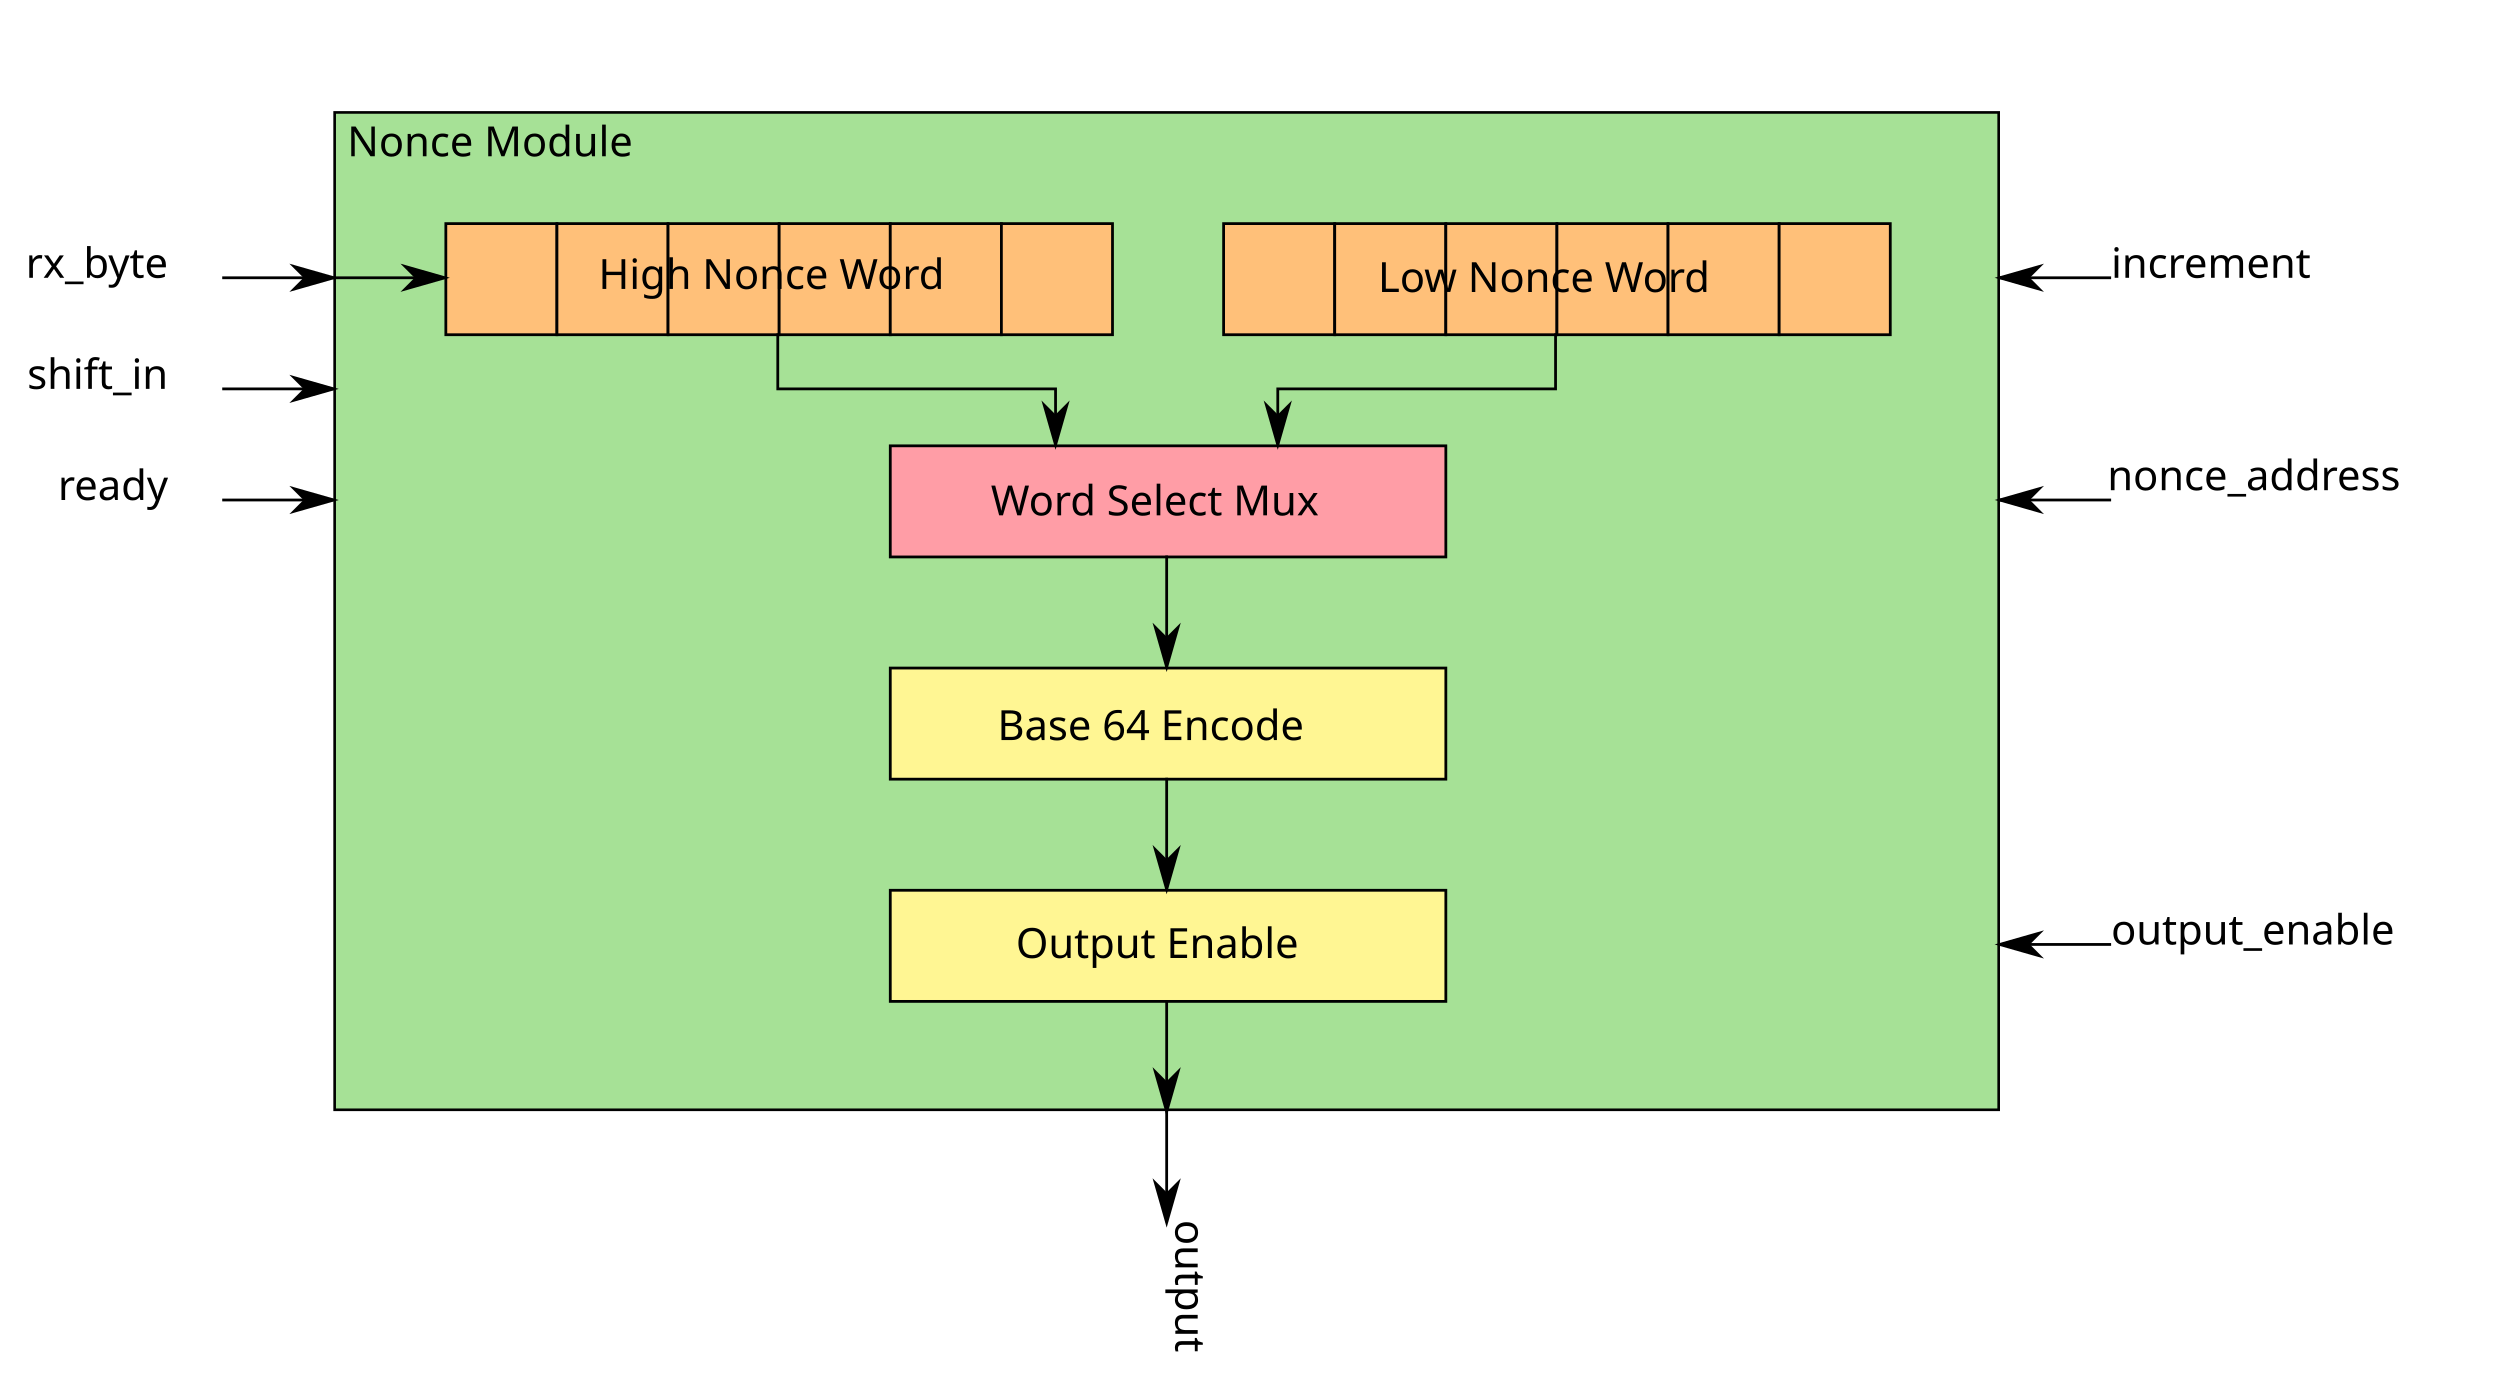
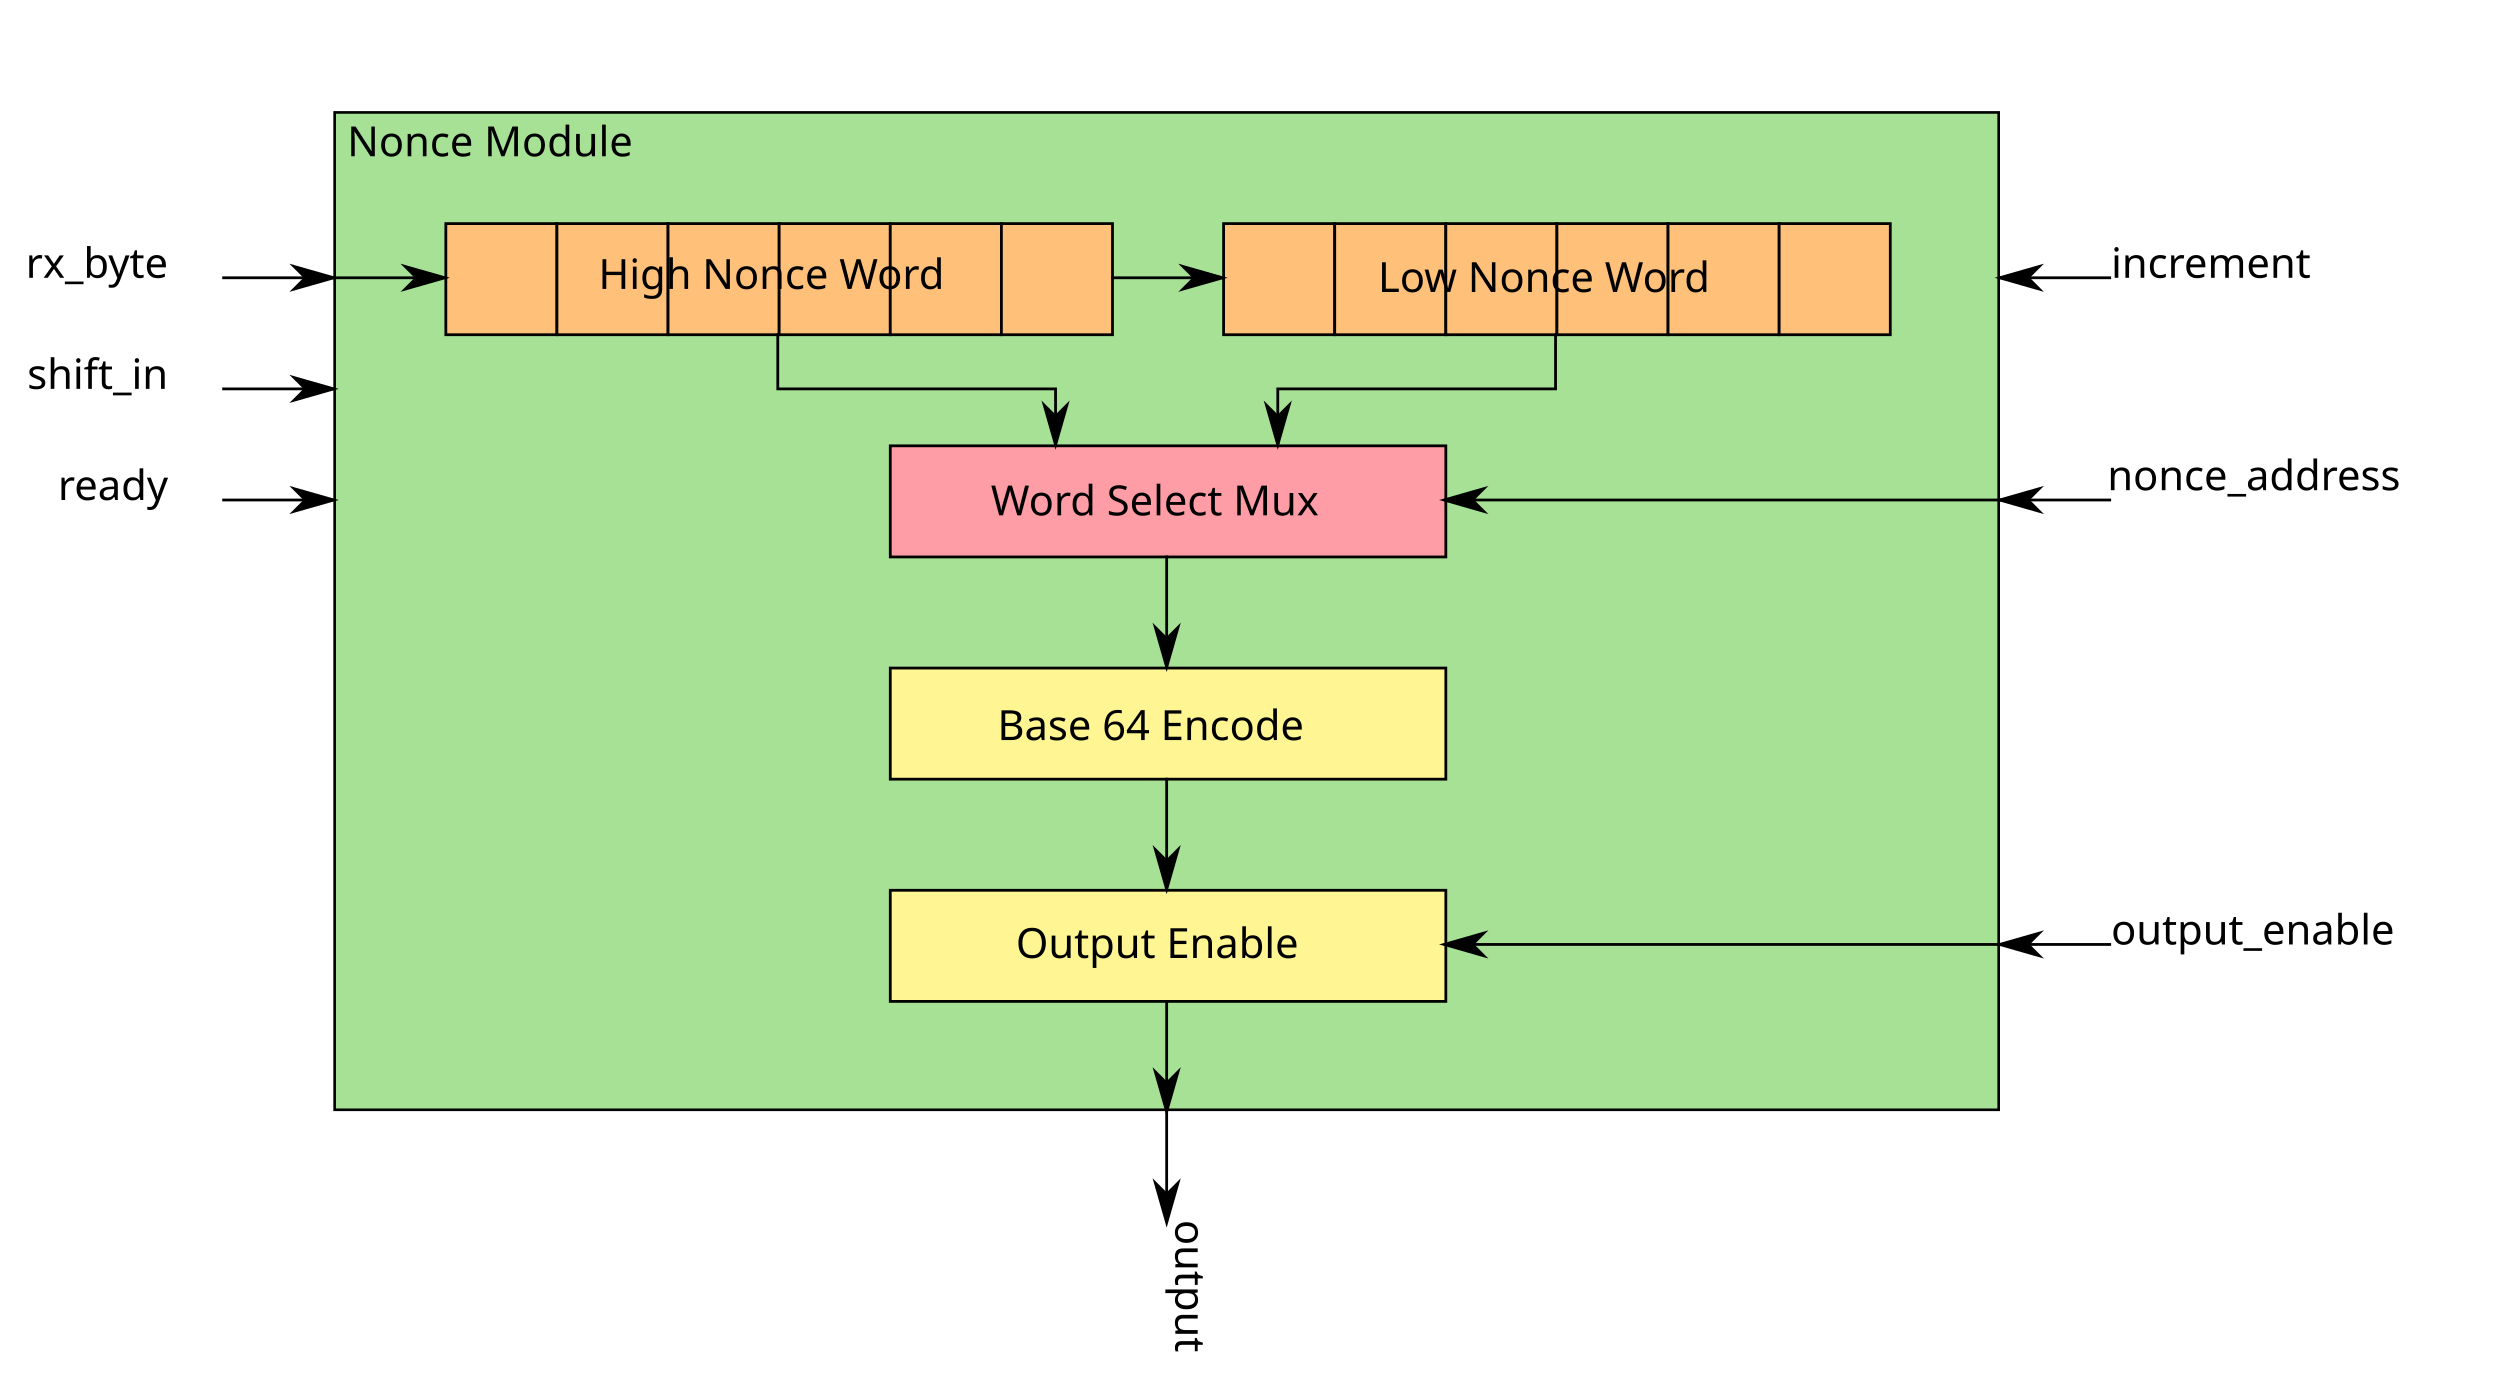
<svg xmlns="http://www.w3.org/2000/svg" width="900" height="500" viewBox="0 0 900 500" id="svg2" version="1.1">
  <defs id="defs4">
+     <marker style="overflow:visible" id="marker5044" refX="0" refY="0" orient="auto">
+       <path transform="matrix(-0.8,0,0,-0.8,-10,0)" style="fill-rule:evenodd;stroke:#000000;stroke-width:1pt;stroke-opacity:1;fill:#000000;fill-opacity:1" d="M 0,0 5,-5 -12.5,0 5,5 0,0 Z" id="path5046" />
+     </marker>
+     <marker style="overflow:visible" id="marker4868" refX="0" refY="0" orient="auto">
+       <path transform="matrix(-0.8,0,0,-0.8,-10,0)" style="fill-rule:evenodd;stroke:#000000;stroke-width:1pt;stroke-opacity:1;fill:#000000;fill-opacity:1" d="M 0,0 5,-5 -12.5,0 5,5 0,0 Z" id="path4870" />
+     </marker>
+     <marker style="overflow:visible" id="marker4692" refX="0" refY="0" orient="auto">
+       <path transform="matrix(-0.8,0,0,-0.8,-10,0)" style="fill-rule:evenodd;stroke:#000000;stroke-width:1pt;stroke-opacity:1;fill:#000000;fill-opacity:1" d="M 0,0 5,-5 -12.5,0 5,5 0,0 Z" id="path4694" />
+     </marker>
+     <marker orient="auto" refY="0.0" refX="0.0" id="marker4503" style="overflow:visible;">
+       <path id="path4250" d="M 0.0,0.0 L 5.0,-5.0 L -12.5,0.0 L 5.0,5.0 L 0.0,0.0 z " style="fill-rule:evenodd;stroke:#000000;stroke-width:1pt;stroke-opacity:1;fill:#000000;fill-opacity:1" transform="scale(0.8) rotate(180) translate(12.5,0)" />
+     </marker>
    <marker style="overflow:visible" id="marker6374" refX="0" refY="0" orient="auto">
      <path transform="matrix(-0.8,0,0,-0.8,-10,0)" style="fill:#000000;fill-opacity:1;fill-rule:evenodd;stroke:#000000;stroke-width:1pt;stroke-opacity:1" d="M 0,0 5,-5 -12.5,0 5,5 0,0 Z" id="path6376" />
    </marker>
    <marker orient="auto" refY="0" refX="0" id="marker6224" style="overflow:visible">
      <path id="path6226" d="M 0,0 5,-5 -12.5,0 5,5 0,0 Z" style="fill:#000000;fill-opacity:1;fill-rule:evenodd;stroke:#000000;stroke-width:1pt;stroke-opacity:1" transform="matrix(-0.8,0,0,-0.8,-10,0)" />
    </marker>
    <marker style="overflow:visible" id="marker6080" refX="0" refY="0" orient="auto">
      <path transform="matrix(-0.8,0,0,-0.8,-10,0)" style="fill:#000000;fill-opacity:1;fill-rule:evenodd;stroke:#000000;stroke-width:1pt;stroke-opacity:1" d="M 0,0 5,-5 -12.5,0 5,5 0,0 Z" id="path6082" />
    </marker>
    <marker orient="auto" refY="0" refX="0" id="marker5942" style="overflow:visible">
      <path id="path5944" d="M 0,0 5,-5 -12.5,0 5,5 0,0 Z" style="fill:#000000;fill-opacity:1;fill-rule:evenodd;stroke:#000000;stroke-width:1pt;stroke-opacity:1" transform="matrix(-0.8,0,0,-0.8,-10,0)" />
    </marker>
    <marker style="overflow:visible" id="marker5810" refX="0" refY="0" orient="auto">
      <path transform="matrix(-0.8,0,0,-0.8,-10,0)" style="fill:#000000;fill-opacity:1;fill-rule:evenodd;stroke:#000000;stroke-width:1pt;stroke-opacity:1" d="M 0,0 5,-5 -12.5,0 5,5 0,0 Z" id="path5812" />
    </marker>
    <marker orient="auto" refY="0" refX="0" id="marker5684" style="overflow:visible">
      <path id="path5686" d="M 0,0 5,-5 -12.5,0 5,5 0,0 Z" style="fill:#000000;fill-opacity:1;fill-rule:evenodd;stroke:#000000;stroke-width:1pt;stroke-opacity:1" transform="matrix(-0.8,0,0,-0.8,-10,0)" />
    </marker>
    <marker style="overflow:visible" id="marker5564" refX="0" refY="0" orient="auto">
      <path transform="matrix(-0.8,0,0,-0.8,-10,0)" style="fill:#000000;fill-opacity:1;fill-rule:evenodd;stroke:#000000;stroke-width:1pt;stroke-opacity:1" d="M 0,0 5,-5 -12.5,0 5,5 0,0 Z" id="path5566" />
    </marker>
    <marker orient="auto" refY="0" refX="0" id="marker5446" style="overflow:visible">
      <path id="path5448" d="M 0,0 5,-5 -12.5,0 5,5 0,0 Z" style="fill:#000000;fill-opacity:1;fill-rule:evenodd;stroke:#000000;stroke-width:1pt;stroke-opacity:1" transform="matrix(-0.8,0,0,-0.8,-10,0)" />
    </marker>
    <marker style="overflow:visible" id="marker5334" refX="0" refY="0" orient="auto">
      <path transform="matrix(-0.8,0,0,-0.8,-10,0)" style="fill:#000000;fill-opacity:1;fill-rule:evenodd;stroke:#000000;stroke-width:1pt;stroke-opacity:1" d="M 0,0 5,-5 -12.5,0 5,5 0,0 Z" id="path5336" />
    </marker>
    <marker orient="auto" refY="0" refX="0" id="marker5232" style="overflow:visible">
      <path id="path5234" d="M 0,0 5,-5 -12.5,0 5,5 0,0 Z" style="fill:#000000;fill-opacity:1;fill-rule:evenodd;stroke:#000000;stroke-width:1pt;stroke-opacity:1" transform="matrix(-0.8,0,0,-0.8,-10,0)" />
    </marker>
    <marker style="overflow:visible" id="marker5132" refX="0" refY="0" orient="auto">
      <path transform="matrix(-0.8,0,0,-0.8,-10,0)" style="fill:#000000;fill-opacity:1;fill-rule:evenodd;stroke:#000000;stroke-width:1pt;stroke-opacity:1" d="M 0,0 5,-5 -12.5,0 5,5 0,0 Z" id="path5134" />
    </marker>
    <marker orient="auto" refY="0" refX="0" id="marker4471" style="overflow:visible">
      <path id="path4473" d="M 0,0 5,-5 -12.5,0 5,5 0,0 Z" style="fill:#000000;fill-opacity:1;fill-rule:evenodd;stroke:#000000;stroke-width:1pt;stroke-opacity:1" transform="matrix(-0.8,0,0,-0.8,-10,0)" />
    </marker>
    <marker orient="auto" refY="0" refX="0" id="marker4465" style="overflow:visible">
      <path id="path4467" d="M 0,0 5,-5 -12.5,0 5,5 0,0 Z" style="fill:#000000;fill-opacity:1;fill-rule:evenodd;stroke:#000000;stroke-width:1pt;stroke-opacity:1" transform="matrix(-0.8,0,0,-0.8,-10,0)" />
    </marker>
    <marker orient="auto" refY="0" refX="0" id="marker4459" style="overflow:visible">
      <path id="path4461" d="M 0,0 5,-5 -12.5,0 5,5 0,0 Z" style="fill:#000000;fill-opacity:1;fill-rule:evenodd;stroke:#000000;stroke-width:1pt;stroke-opacity:1" transform="matrix(-0.8,0,0,-0.8,-10,0)" />
    </marker>
    <marker orient="auto" refY="0" refX="0" id="Arrow1Lstart" style="overflow:visible">
      <path id="path4172" d="M 0,0 5,-5 -12.5,0 5,5 0,0 Z" style="fill:#000000;fill-opacity:1;fill-rule:evenodd;stroke:#000000;stroke-width:1pt;stroke-opacity:1" transform="matrix(0.8,0,0,0.8,10,0)" />
    </marker>
    <marker orient="auto" refY="0" refX="0" id="marker4451" style="overflow:visible">
      <path id="path4453" d="M 0,0 5,-5 -12.5,0 5,5 0,0 Z" style="fill:#000000;fill-opacity:1;fill-rule:evenodd;stroke:#000000;stroke-width:1pt;stroke-opacity:1" transform="matrix(-0.8,0,0,-0.8,-10,0)" />
    </marker>
    <marker orient="auto" refY="0" refX="0" id="marker4445" style="overflow:visible">
      <path id="path4447" d="M 0,0 5,-5 -12.5,0 5,5 0,0 Z" style="fill:#000000;fill-opacity:1;fill-rule:evenodd;stroke:#000000;stroke-width:1pt;stroke-opacity:1" transform="matrix(-0.8,0,0,-0.8,-10,0)" />
    </marker>
    <marker orient="auto" refY="0" refX="0" id="marker4439" style="overflow:visible">
      <path id="path4441" d="M 0,0 5,-5 -12.5,0 5,5 0,0 Z" style="fill:#000000;fill-opacity:1;fill-rule:evenodd;stroke:#000000;stroke-width:1pt;stroke-opacity:1" transform="matrix(-0.8,0,0,-0.8,-10,0)" />
    </marker>
    <marker orient="auto" refY="0" refX="0" id="marker4433" style="overflow:visible">
      <path id="path4435" d="M 0,0 5,-5 -12.5,0 5,5 0,0 Z" style="fill:#000000;fill-opacity:1;fill-rule:evenodd;stroke:#000000;stroke-width:1pt;stroke-opacity:1" transform="matrix(-0.8,0,0,-0.8,-10,0)" />
    </marker>
    <marker orient="auto" refY="0" refX="0" id="marker4428" style="overflow:visible">
      <path id="path4175" d="M 0,0 5,-5 -12.5,0 5,5 0,0 Z" style="fill:#000000;fill-opacity:1;fill-rule:evenodd;stroke:#000000;stroke-width:1pt;stroke-opacity:1" transform="matrix(-0.8,0,0,-0.8,-10,0)" />
-     </marker>
-     <marker orient="auto" refY="0" refX="0" id="Arrow1Lend" style="overflow:visible">
-       <path id="path4267" d="M 0,0 5,-5 -12.5,0 5,5 0,0 Z" style="fill-rule:evenodd;stroke:#000000;stroke-width:1pt" transform="matrix(-0.8,0,0,-0.8,-10,0)" />
    </marker>
    <marker orient="auto" refY="0" refX="0" id="marker4556" style="overflow:visible">
      <path id="path4558" d="M 0,0 5,-5 -12.5,0 5,5 0,0 Z" style="fill:#000000;fill-opacity:1;fill-rule:evenodd;stroke:#000000;stroke-width:1pt;stroke-opacity:1" transform="matrix(-0.8,0,0,-0.8,-10,0)" />
    </marker>
  </defs>
  <g id="layer1" transform="translate(0,-552.3622)">
    <rect style="opacity:1;fill:#a6e196;fill-opacity:1;stroke:#000000;stroke-width:0.947;stroke-miterlimit:4;stroke-dasharray:none;stroke-opacity:1" id="rect3338" width="599.053" height="359.053" x="120.473" y="592.835" />
    <rect style="fill:#ffc079;fill-opacity:1;fill-rule:evenodd;stroke:#000000;stroke-width:1px;stroke-linecap:butt;stroke-linejoin:miter;stroke-opacity:1" id="rect4963" width="40" height="40" x="160.5" y="632.862" />
    <rect style="fill:#ffc079;fill-opacity:1;fill-rule:evenodd;stroke:#000000;stroke-width:1px;stroke-linecap:butt;stroke-linejoin:miter;stroke-opacity:1" id="rect4965" width="40" height="40" x="200.5" y="632.862" />
    <rect style="fill:#ffc079;fill-opacity:1;fill-rule:evenodd;stroke:#000000;stroke-width:1px;stroke-linecap:butt;stroke-linejoin:miter;stroke-opacity:1" id="rect4967" width="40" height="40" x="240.5" y="632.862" />
    <rect style="fill:#ffc079;fill-opacity:1;fill-rule:evenodd;stroke:#000000;stroke-width:1px;stroke-linecap:butt;stroke-linejoin:miter;stroke-opacity:1" id="rect4969" width="40" height="40" x="280.5" y="632.862" />
    <rect style="fill:#ffc079;fill-opacity:1;fill-rule:evenodd;stroke:#000000;stroke-width:1px;stroke-linecap:butt;stroke-linejoin:miter;stroke-opacity:1" id="rect4971" width="40" height="40" x="320.5" y="632.862" />
    <rect style="fill:#ffc079;fill-opacity:1;fill-rule:evenodd;stroke:#000000;stroke-width:1px;stroke-linecap:butt;stroke-linejoin:miter;stroke-opacity:1" id="rect4973" width="40" height="40" x="360.5" y="632.862" />
    <rect style="fill:#ffc079;fill-opacity:1;fill-rule:evenodd;stroke:#000000;stroke-width:1px;stroke-linecap:butt;stroke-linejoin:miter;stroke-opacity:1" id="rect4975" width="40" height="40" x="440.5" y="632.862" />
    <rect style="fill:#ffc079;fill-opacity:1;fill-rule:evenodd;stroke:#000000;stroke-width:1px;stroke-linecap:butt;stroke-linejoin:miter;stroke-opacity:1" id="rect4977" width="40" height="40" x="480.5" y="632.862" />
    <rect style="fill:#ffc079;fill-opacity:1;fill-rule:evenodd;stroke:#000000;stroke-width:1px;stroke-linecap:butt;stroke-linejoin:miter;stroke-opacity:1" id="rect4979" width="40" height="40" x="520.5" y="632.862" />
    <rect style="fill:#ffc079;fill-opacity:1;fill-rule:evenodd;stroke:#000000;stroke-width:1px;stroke-linecap:butt;stroke-linejoin:miter;stroke-opacity:1" id="rect4981" width="40" height="40" x="560.5" y="632.862" />
    <rect style="fill:#ffc079;fill-opacity:1;fill-rule:evenodd;stroke:#000000;stroke-width:1px;stroke-linecap:butt;stroke-linejoin:miter;stroke-opacity:1" id="rect4983" width="40" height="40" x="600.5" y="632.862" />
    <rect style="fill:#ffc079;fill-opacity:1;fill-rule:evenodd;stroke:#000000;stroke-width:1px;stroke-linecap:butt;stroke-linejoin:miter;stroke-opacity:1" id="rect4985" width="40" height="40" x="640.5" y="632.862" />
    <rect style="fill:#ff9da6;fill-opacity:1;fill-rule:evenodd;stroke:#000000;stroke-width:1px;stroke-linecap:butt;stroke-linejoin:miter;stroke-opacity:1" id="rect4987" width="200" height="40" x="320.5" y="712.862" />
    <rect style="fill:#fff693;fill-opacity:1;fill-rule:evenodd;stroke:#000000;stroke-width:1px;stroke-linecap:butt;stroke-linejoin:miter;stroke-opacity:1" id="rect4989" width="200" height="40" x="320.5" y="792.862" />
    <rect style="fill:#fff693;fill-opacity:1;fill-rule:evenodd;stroke:#000000;stroke-width:1px;stroke-linecap:butt;stroke-linejoin:miter;stroke-opacity:1" id="rect4991" width="200" height="40" x="320.5" y="872.862" />
    <path style="fill:none;fill-rule:evenodd;stroke:#000000;stroke-width:1px;stroke-linecap:butt;stroke-linejoin:miter;stroke-opacity:1;marker-end:url(#marker4465)" d="m 80,652.362 40,0" id="path5078" />
    <text xml:space="preserve" style="font-style:normal;font-variant:normal;font-weight:normal;font-stretch:normal;font-size:15px;line-height:125%;font-family:sans-serif;-inkscape-font-specification:'sans-serif, Normal';text-align:end;letter-spacing:0px;word-spacing:0px;writing-mode:lr-tb;text-anchor:end;fill:#000000;fill-opacity:1;stroke:none;stroke-width:1px;stroke-linecap:butt;stroke-linejoin:miter;stroke-opacity:1" x="80" y="652.362" id="text5092">
      <tspan id="tspan5094" x="80" y="652.362">rx_byte</tspan>
    </text>
    <path style="fill:none;fill-rule:evenodd;stroke:#000000;stroke-width:1px;stroke-linecap:butt;stroke-linejoin:miter;stroke-opacity:1;marker-end:url(#marker4471)" d="m 80,692.362 40,0" id="path5096" />
    <text xml:space="preserve" style="font-style:normal;font-variant:normal;font-weight:normal;font-stretch:normal;font-size:15px;line-height:125%;font-family:sans-serif;-inkscape-font-specification:'sans-serif, Normal';text-align:end;letter-spacing:0px;word-spacing:0px;writing-mode:lr-tb;text-anchor:end;fill:#000000;fill-opacity:1;stroke:none;stroke-width:1px;stroke-linecap:butt;stroke-linejoin:miter;stroke-opacity:1" x="80" y="692.362" id="text5110">
      <tspan id="tspan5112" x="80" y="692.362">shift_in</tspan>
    </text>
    <path style="fill:none;fill-rule:evenodd;stroke:#000000;stroke-width:1px;stroke-linecap:butt;stroke-linejoin:miter;stroke-opacity:1;marker-end:url(#marker5132)" d="m 80,732.362 40,0" id="path5120" />
    <text xml:space="preserve" style="font-style:normal;font-variant:normal;font-weight:normal;font-stretch:normal;font-size:15px;line-height:125%;font-family:sans-serif;-inkscape-font-specification:'sans-serif, Normal';text-align:end;letter-spacing:0px;word-spacing:0px;writing-mode:lr-tb;text-anchor:end;fill:#000000;fill-opacity:1;stroke:none;stroke-width:1px;stroke-linecap:butt;stroke-linejoin:miter;stroke-opacity:1" x="80" y="732.362" id="text5122">
      <tspan id="tspan5124" x="80" y="732.362">ready</tspan>
    </text>
    <path style="fill:none;fill-rule:evenodd;stroke:#000000;stroke-width:1px;stroke-linecap:butt;stroke-linejoin:miter;stroke-opacity:1;marker-end:url(#marker5232)" d="m 760,652.362 -40,0" id="path5220" />
    <text xml:space="preserve" style="font-style:normal;font-variant:normal;font-weight:normal;font-stretch:normal;font-size:15px;line-height:125%;font-family:sans-serif;-inkscape-font-specification:'sans-serif, Normal';text-align:start;letter-spacing:0px;word-spacing:0px;writing-mode:lr-tb;text-anchor:start;fill:#000000;fill-opacity:1;stroke:none;stroke-width:1px;stroke-linecap:butt;stroke-linejoin:miter;stroke-opacity:1" x="760" y="652.362" id="text5222">
      <tspan id="tspan5224" x="760" y="652.362">increment</tspan>
    </text>
    <path style="fill:none;fill-rule:evenodd;stroke:#000000;stroke-width:1px;stroke-linecap:butt;stroke-linejoin:miter;stroke-opacity:1;marker-end:url(#marker5334)" d="m 760,732.362 -40,0" id="path5326" />
    <text xml:space="preserve" style="font-style:normal;font-variant:normal;font-weight:normal;font-stretch:normal;font-size:15px;line-height:125%;font-family:sans-serif;-inkscape-font-specification:'sans-serif, Normal';text-align:start;letter-spacing:0px;word-spacing:0px;writing-mode:lr-tb;text-anchor:start;fill:#000000;fill-opacity:1;stroke:none;stroke-width:1px;stroke-linecap:butt;stroke-linejoin:miter;stroke-opacity:1" x="758.638" y="728.825" id="text5434">
      <tspan id="tspan5436" x="758.638" y="728.825">nonce_address</tspan>
    </text>
    <path style="fill:none;fill-rule:evenodd;stroke:#000000;stroke-width:1px;stroke-linecap:butt;stroke-linejoin:miter;stroke-opacity:1;marker-end:url(#marker5446)" d="m 760,892.362 -40,0" id="path5438" />
    <text xml:space="preserve" style="font-style:normal;font-variant:normal;font-weight:normal;font-stretch:normal;font-size:15px;line-height:125%;font-family:sans-serif;-inkscape-font-specification:'sans-serif, Normal';text-align:start;letter-spacing:0px;word-spacing:0px;writing-mode:lr-tb;text-anchor:start;fill:#000000;fill-opacity:1;stroke:none;stroke-width:1px;stroke-linecap:butt;stroke-linejoin:miter;stroke-opacity:1" x="760" y="892.362" id="text5552">
      <tspan id="tspan5554" x="760" y="892.362">output_enable</tspan>
    </text>
    <path style="fill:none;fill-rule:evenodd;stroke:#000000;stroke-width:1px;stroke-linecap:butt;stroke-linejoin:miter;stroke-opacity:1;marker-end:url(#marker5564)" d="m 120,652.362 40,0" id="path5556" />
    <path style="fill:none;fill-rule:evenodd;stroke:#000000;stroke-width:1px;stroke-linecap:butt;stroke-linejoin:miter;stroke-opacity:1;marker-end:url(#marker5684)" d="m 280,672.362 0,20 100,0 0,20" id="path5676" />
    <path style="fill:none;fill-rule:evenodd;stroke:#000000;stroke-width:1px;stroke-linecap:butt;stroke-linejoin:miter;stroke-opacity:1;marker-end:url(#marker5810)" d="m 560,672.362 0,20 -100,0 0,20" id="path5802" />
    <path style="fill:none;fill-rule:evenodd;stroke:#000000;stroke-width:1px;stroke-linecap:butt;stroke-linejoin:miter;stroke-opacity:1;marker-end:url(#marker5942)" d="m 420,752.362 0,40" id="path5934" />
    <path style="fill:none;fill-rule:evenodd;stroke:#000000;stroke-width:1px;stroke-linecap:butt;stroke-linejoin:miter;stroke-opacity:1;marker-end:url(#marker6080)" d="m 420,832.362 0,40" id="path6072" />
    <path style="fill:none;fill-rule:evenodd;stroke:#000000;stroke-width:1px;stroke-linecap:butt;stroke-linejoin:miter;stroke-opacity:1;marker-end:url(#marker6224)" d="m 420,912.362 0,40" id="path6216" />
    <path style="fill:none;fill-rule:evenodd;stroke:#000000;stroke-width:1px;stroke-linecap:butt;stroke-linejoin:miter;stroke-opacity:1;marker-end:url(#marker6374)" d="m 420,952.362 0,40" id="path6366" />
    <text xml:space="preserve" style="font-style:normal;font-variant:normal;font-weight:normal;font-stretch:normal;font-size:15px;line-height:125%;font-family:sans-serif;-inkscape-font-specification:'sans-serif, Normal';text-align:start;letter-spacing:0px;word-spacing:0px;writing-mode:lr-tb;text-anchor:start;fill:#000000;fill-opacity:1;stroke:none;stroke-width:1px;stroke-linecap:butt;stroke-linejoin:miter;stroke-opacity:1" x="991.535" y="-423.12" id="text6522" transform="matrix(0,1,-1,0,0,0)">
      <tspan id="tspan6524" x="991.535" y="-423.12">output</tspan>
    </text>
    <text xml:space="preserve" style="font-style:normal;font-variant:normal;font-weight:normal;font-stretch:normal;font-size:15px;line-height:125%;font-family:sans-serif;-inkscape-font-specification:'sans-serif, Normal';text-align:start;letter-spacing:0px;word-spacing:0px;writing-mode:lr-tb;text-anchor:start;fill:#000000;fill-opacity:1;stroke:none;stroke-width:1px;stroke-linecap:butt;stroke-linejoin:miter;stroke-opacity:1" x="356.685" y="737.886" id="text6526">
      <tspan id="tspan6528" x="356.685" y="737.886">Word Select Mux</tspan>
    </text>
    <text xml:space="preserve" style="font-style:normal;font-variant:normal;font-weight:normal;font-stretch:normal;font-size:15px;line-height:125%;font-family:sans-serif;-inkscape-font-specification:'sans-serif, Normal';text-align:start;letter-spacing:0px;word-spacing:0px;writing-mode:lr-tb;text-anchor:start;fill:#000000;fill-opacity:1;stroke:none;stroke-width:1px;stroke-linecap:butt;stroke-linejoin:miter;stroke-opacity:1" x="359.078" y="818.787" id="text6530">
      <tspan id="tspan6532" x="359.078" y="818.787">Base 64 Encode</tspan>
    </text>
    <text xml:space="preserve" style="font-style:normal;font-variant:normal;font-weight:normal;font-stretch:normal;font-size:15px;line-height:125%;font-family:sans-serif;-inkscape-font-specification:'sans-serif, Normal';text-align:start;letter-spacing:0px;word-spacing:0px;writing-mode:lr-tb;text-anchor:start;fill:#000000;fill-opacity:1;stroke:none;stroke-width:1px;stroke-linecap:butt;stroke-linejoin:miter;stroke-opacity:1" x="365.707" y="897.232" id="text6534">
      <tspan id="tspan6536" x="365.707" y="897.232">Output Enable</tspan>
    </text>
    <text xml:space="preserve" style="font-style:normal;font-variant:normal;font-weight:normal;font-stretch:normal;font-size:15px;line-height:125%;font-family:sans-serif;-inkscape-font-specification:'sans-serif, Normal';text-align:start;letter-spacing:0px;word-spacing:0px;writing-mode:lr-tb;text-anchor:start;fill:#000000;fill-opacity:1;stroke:none;stroke-width:1px;stroke-linecap:butt;stroke-linejoin:miter;stroke-opacity:1" x="496.08" y="657.479" id="text6538">
      <tspan id="tspan6540" x="496.08" y="657.479">Low Nonce Word</tspan>
    </text>
    <text xml:space="preserve" style="font-style:normal;font-variant:normal;font-weight:normal;font-stretch:normal;font-size:15px;line-height:125%;font-family:sans-serif;-inkscape-font-specification:'sans-serif, Normal';text-align:start;letter-spacing:0px;word-spacing:0px;writing-mode:lr-tb;text-anchor:start;fill:#000000;fill-opacity:1;stroke:none;stroke-width:1px;stroke-linecap:butt;stroke-linejoin:miter;stroke-opacity:1" x="215.447" y="656.374" id="text6542">
      <tspan id="tspan6544" x="215.447" y="656.374">High Nonce Word</tspan>
    </text>
    <text xml:space="preserve" style="font-style:normal;font-variant:normal;font-weight:normal;font-stretch:normal;font-size:15px;line-height:125%;font-family:sans-serif;-inkscape-font-specification:'sans-serif, Normal';text-align:start;letter-spacing:0px;word-spacing:0px;writing-mode:lr-tb;text-anchor:start;fill:#000000;fill-opacity:1;stroke:none;stroke-width:1px;stroke-linecap:butt;stroke-linejoin:miter;stroke-opacity:1" x="125" y="608.612" id="text6546">
      <tspan id="tspan6548" x="125" y="608.612">Nonce Module</tspan>
    </text>
+     <path style="fill:none;fill-rule:evenodd;stroke:#000000;stroke-width:1px;stroke-linecap:butt;stroke-linejoin:miter;stroke-opacity:1;marker-end:url(#marker4503)" d="m 400,652.362 40,0" id="path4241" />
+     <path style="fill:none;fill-rule:evenodd;stroke:#000000;stroke-width:1px;stroke-linecap:butt;stroke-linejoin:miter;stroke-opacity:1;marker-end:url(#marker4692)" d="m 720,732.362 -200,0" id="path4684" />
+     <path style="fill:none;fill-rule:evenodd;stroke:#000000;stroke-width:1px;stroke-linecap:butt;stroke-linejoin:miter;stroke-opacity:1;marker-end:url(#marker4868)" d="m 720,892.362 -200,0" id="path4860" />
  </g>
</svg>
